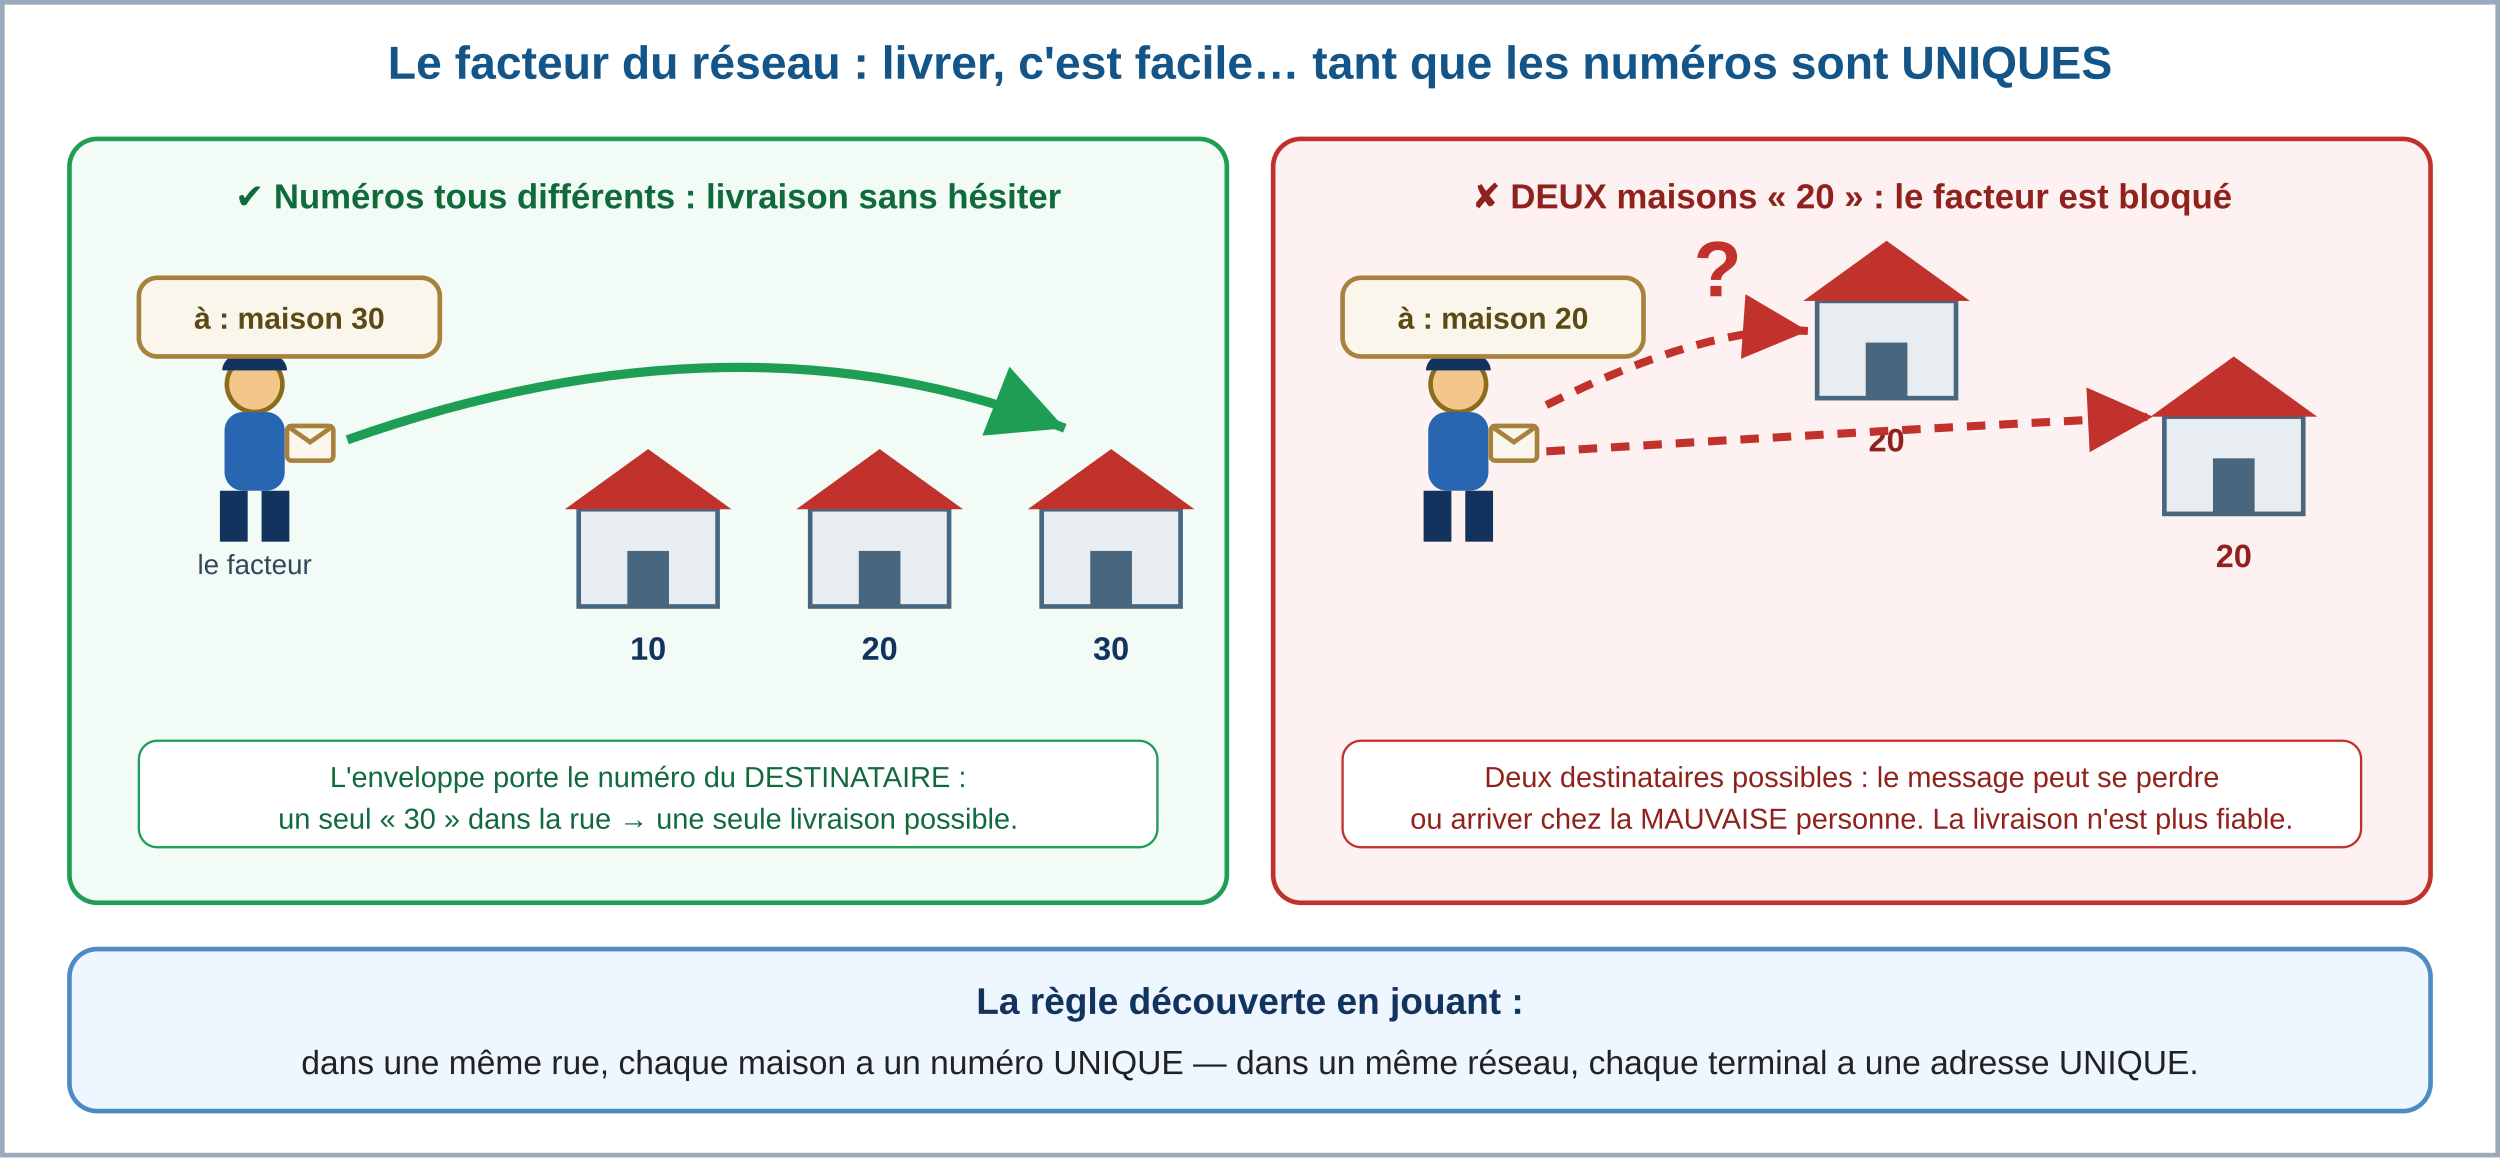
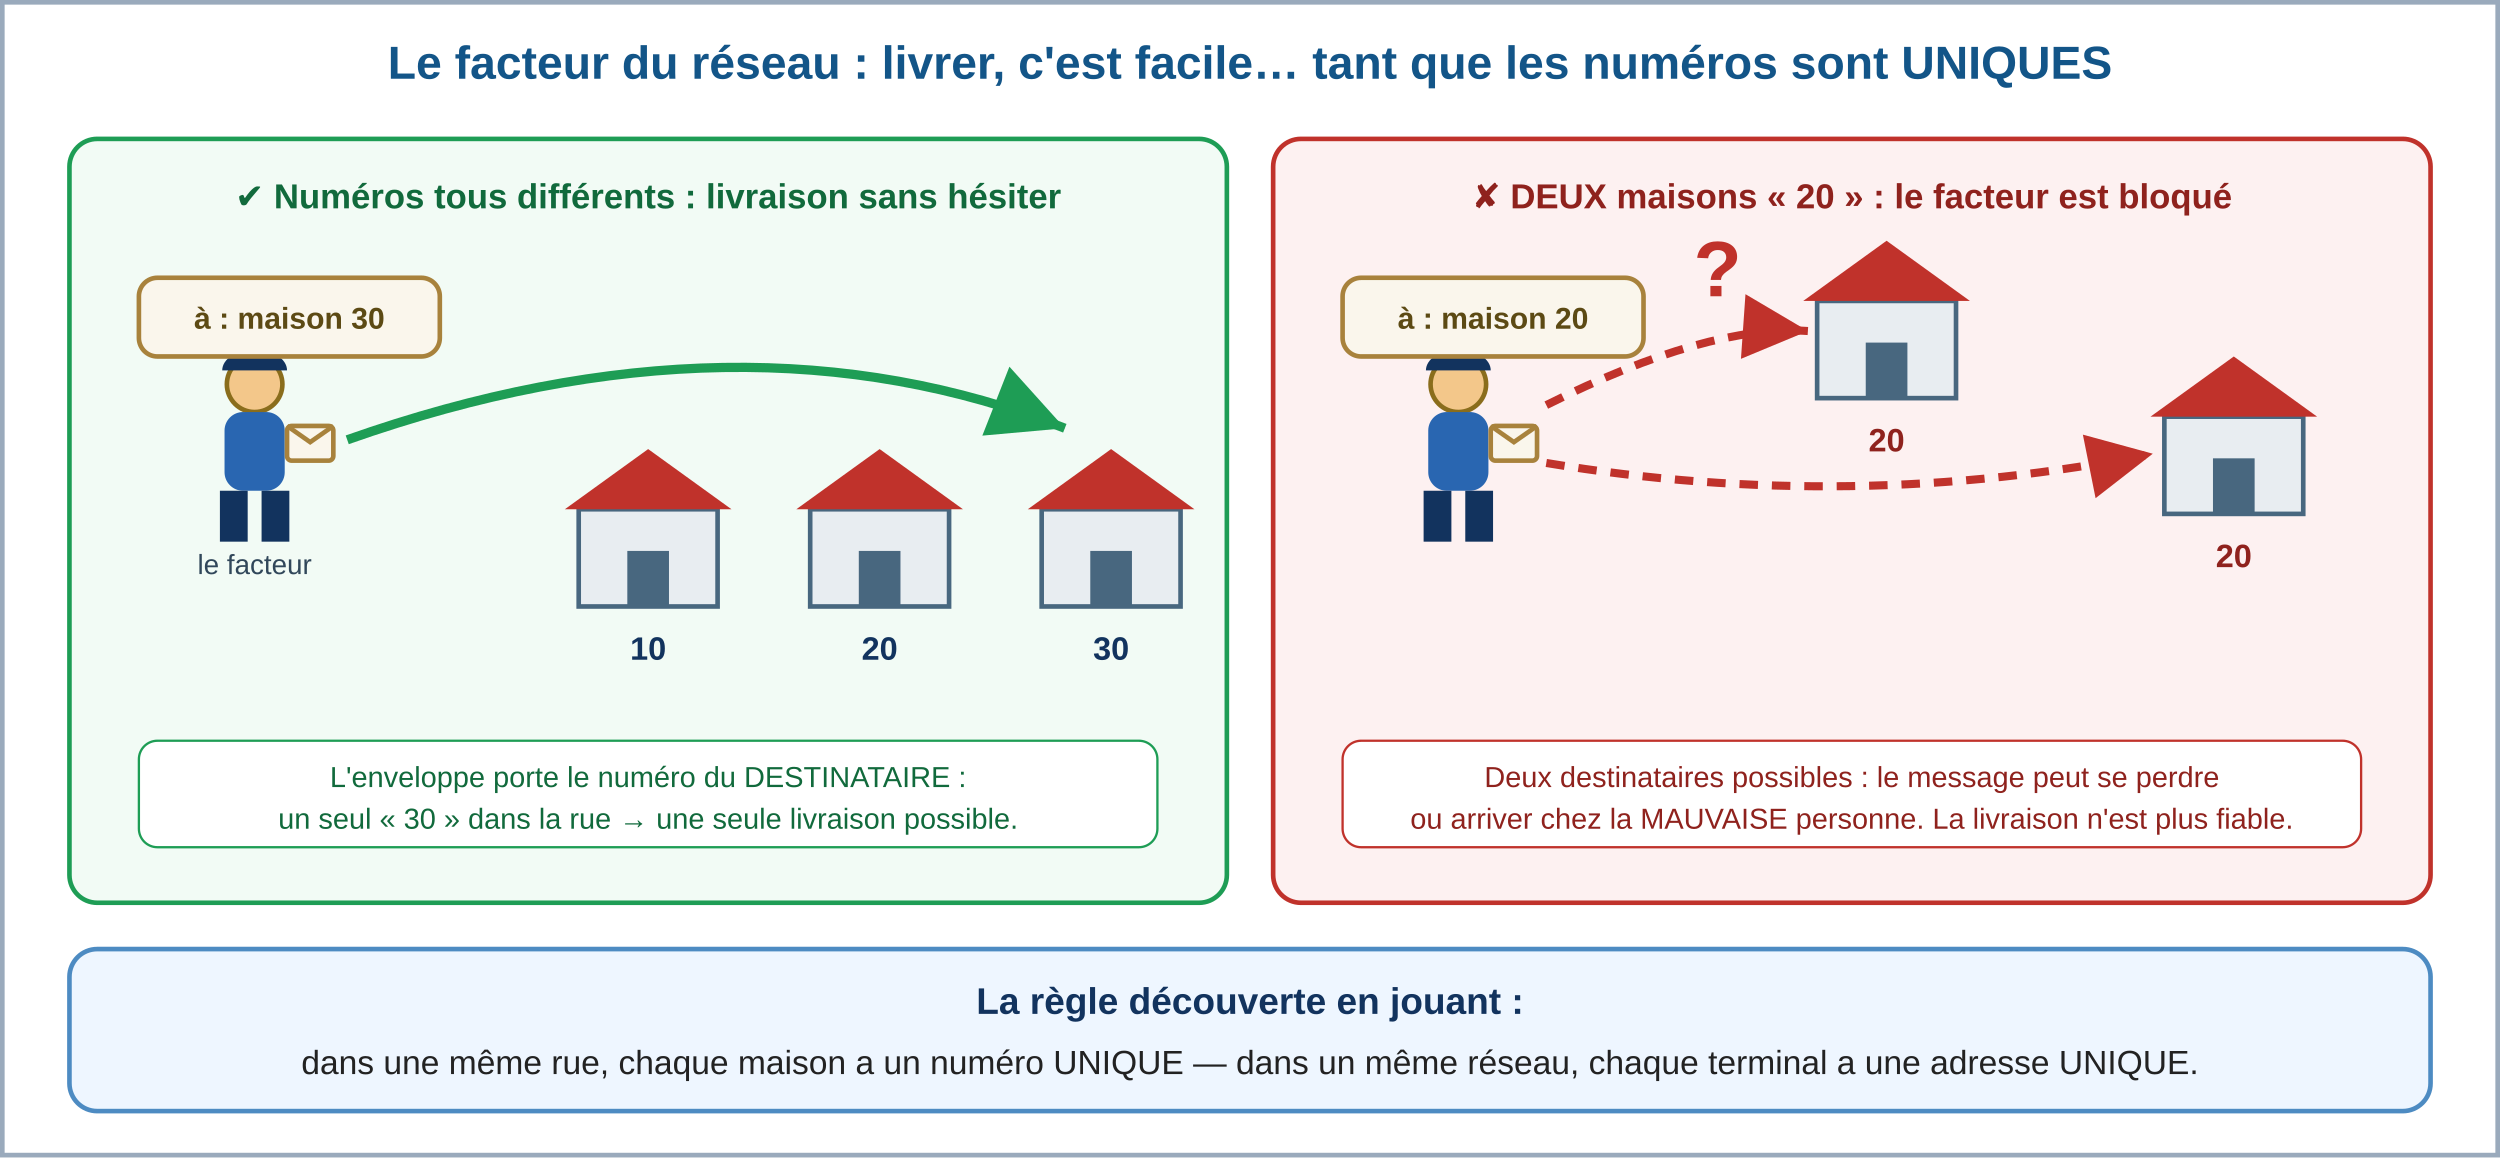
<svg xmlns="http://www.w3.org/2000/svg" viewBox="0 0 1080 500" role="img" aria-labelledby="t d" font-family="Arial, Helvetica, sans-serif">
  <rect width="1080" height="500" fill="#ffffff" />
  <rect x="1" y="1" width="1078" height="498" fill="none" stroke="#9aaabc" stroke-width="2" />
  <text x="540" y="34" text-anchor="middle" font-size="20" font-weight="bold" fill="#135588">Le facteur du réseau : livrer, c'est facile… tant que les numéros sont UNIQUES</text>
  <defs>
    <g id="maison">
      <rect x="-30" y="0" width="60" height="42" fill="#e8edf1" stroke="#48677f" stroke-width="2" />
      <polygon points="-36,0 0,-26 36,0" fill="#c0322b" />
      <rect x="-9" y="18" width="18" height="24" fill="#48677f" />
    </g>
    <g id="facteur">
      <circle cx="0" cy="-34" r="12" fill="#f3c78a" stroke="#8a6d1c" stroke-width="2" />
      <path d="M-14 -40 a14 9 0 0 1 28 0 z" fill="#12335e" />
      <rect x="-13" y="-22" width="26" height="34" rx="8" fill="#2966b1" />
      <rect x="-15" y="12" width="12" height="22" fill="#12335e" />
      <rect x="3" y="12" width="12" height="22" fill="#12335e" />
      <rect x="14" y="-16" width="20" height="15" rx="2" fill="#faf6ec" stroke="#a8823c" stroke-width="2" />
      <path d="M14 -16 l10 7 l10 -7" fill="none" stroke="#a8823c" stroke-width="2" />
    </g>
    <marker id="mfv" markerWidth="40" markerHeight="40" refX="8" refY="4" orient="auto" viewBox="0 0 10 10" markerUnits="userSpaceOnUse">
      <path d="M0 0 L8 4 L0 8 z" fill="#1e9d55" />
    </marker>
    <marker id="mfr" markerWidth="35" markerHeight="35" refX="8" refY="4" orient="auto" viewBox="0 0 10 10" markerUnits="userSpaceOnUse">
      <path d="M0 0 L8 4 L0 8 z" fill="#c0322b" />
    </marker>
  </defs>
  <rect x="30" y="60" width="500" height="330" rx="12" fill="#f2fbf5" stroke="#1e9d55" stroke-width="2" />
  <text x="280" y="90" text-anchor="middle" font-size="15" font-weight="bold" fill="#116a3c">✔ Numéros tous différents : livraison sans hésiter</text>
  <use href="#facteur" x="110" y="200" />
  <text x="110" y="248" text-anchor="middle" font-size="12" fill="#31475a">le facteur</text>
  <rect x="60" y="120" width="130" height="34" rx="8" fill="#faf6ec" stroke="#a8823c" stroke-width="2" />
  <text x="125" y="142" text-anchor="middle" font-size="13" font-weight="bold" fill="#5c4a14">à : maison 30</text>
  <use href="#maison" x="280" y="220" />
  <text x="280" y="285" text-anchor="middle" font-size="14" font-weight="bold" fill="#12335e">10</text>
  <use href="#maison" x="380" y="220" />
  <text x="380" y="285" text-anchor="middle" font-size="14" font-weight="bold" fill="#12335e">20</text>
  <use href="#maison" x="480" y="220" />
  <text x="480" y="285" text-anchor="middle" font-size="14" font-weight="bold" fill="#12335e">30</text>
  <path d="M150 190 q170 -60 310 -5" fill="none" stroke="#1e9d55" stroke-width="4" marker-end="url(#mfv)" />
  <rect x="60" y="320" width="440" height="46" rx="8" fill="#ffffff" stroke="#1e9d55" />
  <text x="280" y="340" text-anchor="middle" font-size="12.5" fill="#116a3c">L'enveloppe porte le numéro du DESTINATAIRE :</text>
  <text x="280" y="358" text-anchor="middle" font-size="12.5" fill="#116a3c">un seul « 30 » dans la rue → une seule livraison possible.</text>
  <rect x="550" y="60" width="500" height="330" rx="12" fill="#fdf1f1" stroke="#c0322b" stroke-width="2" />
  <text x="800" y="90" text-anchor="middle" font-size="15" font-weight="bold" fill="#8f221d">✘ DEUX maisons « 20 » : le facteur est bloqué</text>
  <use href="#facteur" x="630" y="200" />
  <rect x="580" y="120" width="130" height="34" rx="8" fill="#faf6ec" stroke="#a8823c" stroke-width="2" />
  <text x="645" y="142" text-anchor="middle" font-size="13" font-weight="bold" fill="#5c4a14">à : maison 20</text>
  <use href="#maison" x="815" y="130" />
  <text x="815" y="195" text-anchor="middle" font-size="14" font-weight="bold" fill="#8f221d">20</text>
  <use href="#maison" x="965" y="180" />
  <text x="965" y="245" text-anchor="middle" font-size="14" font-weight="bold" fill="#8f221d">20</text>
  <path d="M668 175 q70 -35 113 -32" fill="none" stroke="#c0322b" stroke-width="3.5" stroke-dasharray="8 6" marker-end="url(#mfr)" />
-   <path d="M668 195 q160 -10 262 -15" fill="none" stroke="#c0322b" stroke-width="3.5" stroke-dasharray="8 6" marker-end="url(#mfr)" />
+   <path d="M668 200 Q800 222 930 196" fill="none" stroke="#c0322b" stroke-width="3.5" stroke-dasharray="8 6" marker-end="url(#mfr)" />
  <text x="742" y="128" text-anchor="middle" font-size="34" font-weight="bold" fill="#c0322b">?</text>
  <rect x="580" y="320" width="440" height="46" rx="8" fill="#ffffff" stroke="#c0322b" />
  <text x="800" y="340" text-anchor="middle" font-size="12.5" fill="#8f221d">Deux destinataires possibles : le message peut se perdre</text>
  <text x="800" y="358" text-anchor="middle" font-size="12.5" fill="#8f221d">ou arriver chez la MAUVAISE personne. La livraison n'est plus fiable.</text>
  <rect x="30" y="410" width="1020" height="70" rx="12" fill="#eef6ff" stroke="#4d8bc2" stroke-width="2" />
  <text x="540" y="438" text-anchor="middle" font-size="16" font-weight="bold" fill="#12335e">La règle découverte en jouant :</text>
  <text x="540" y="464" text-anchor="middle" font-size="14.5" fill="#222">dans une même rue, chaque maison a un numéro UNIQUE — dans un même réseau, chaque terminal a une adresse UNIQUE.</text>
</svg>
